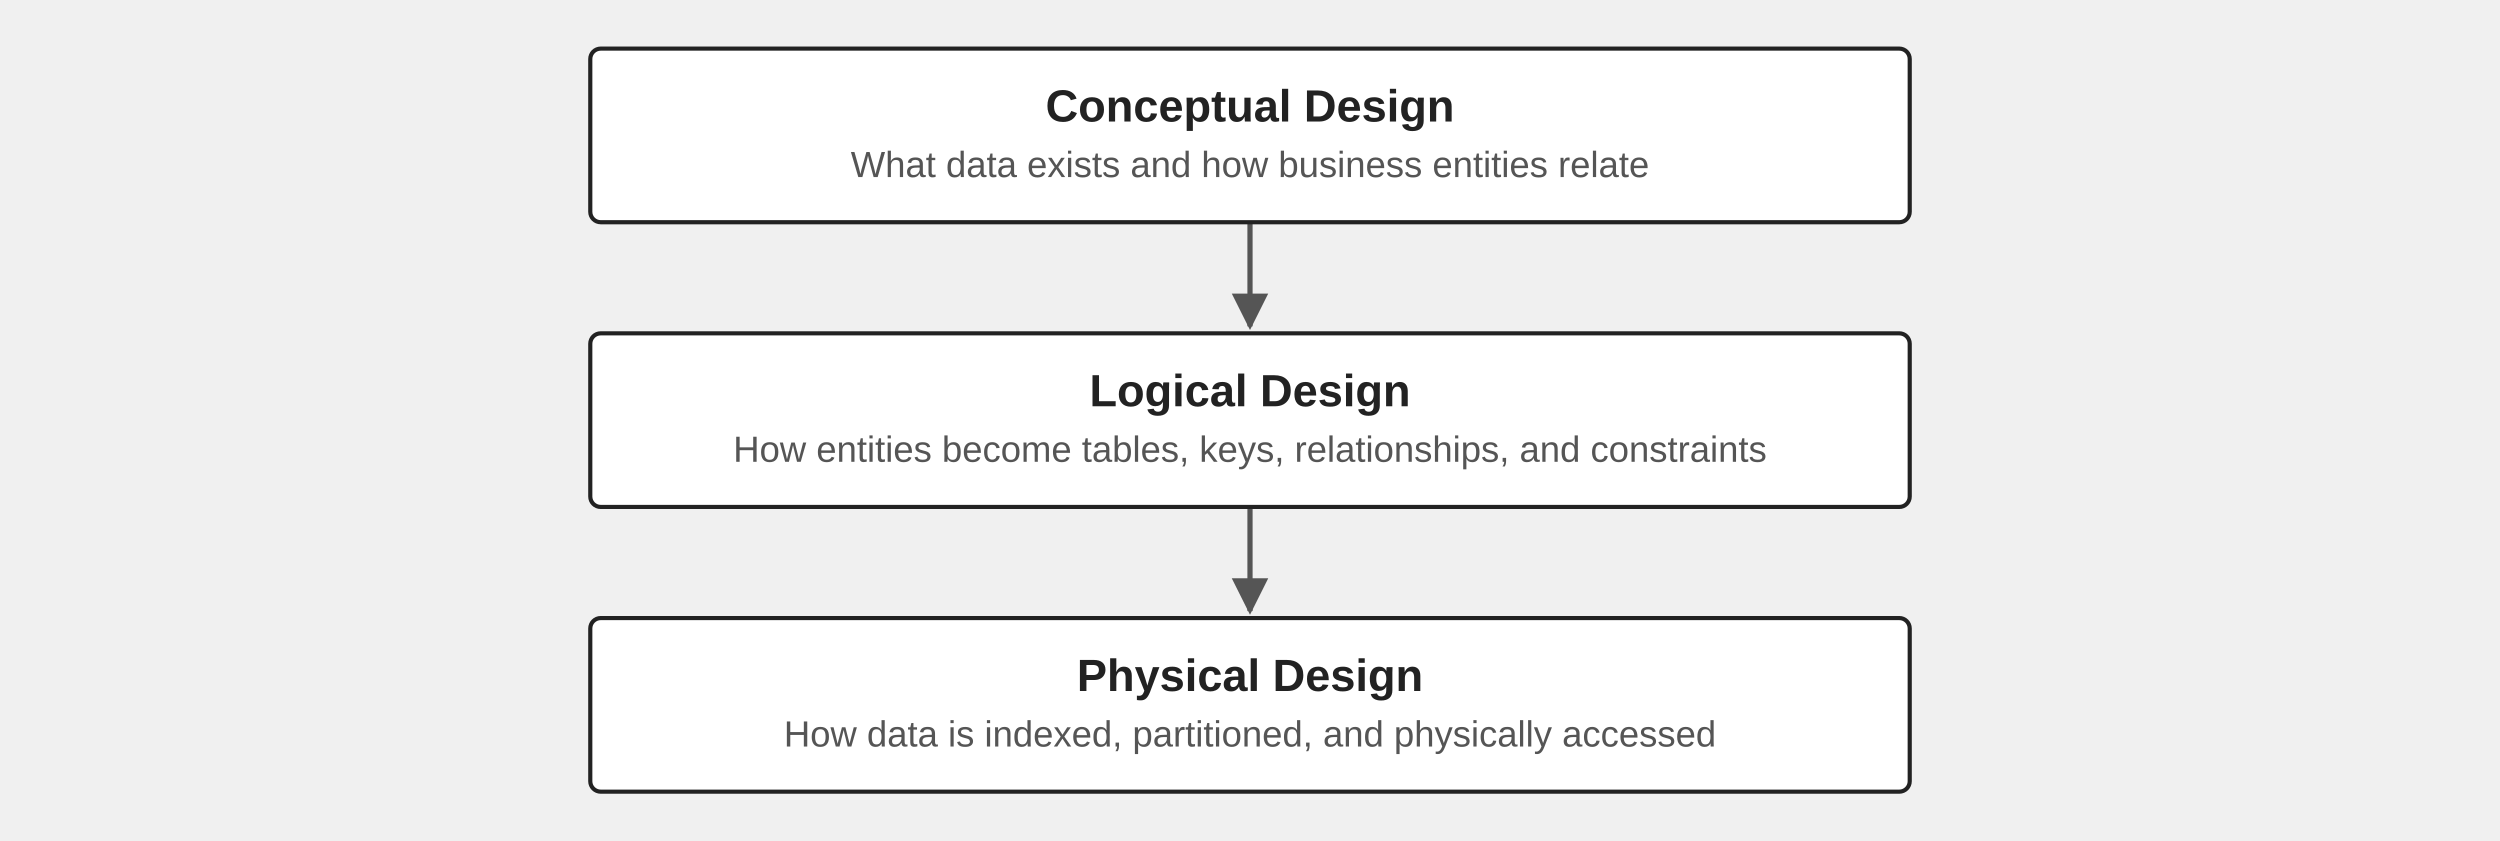
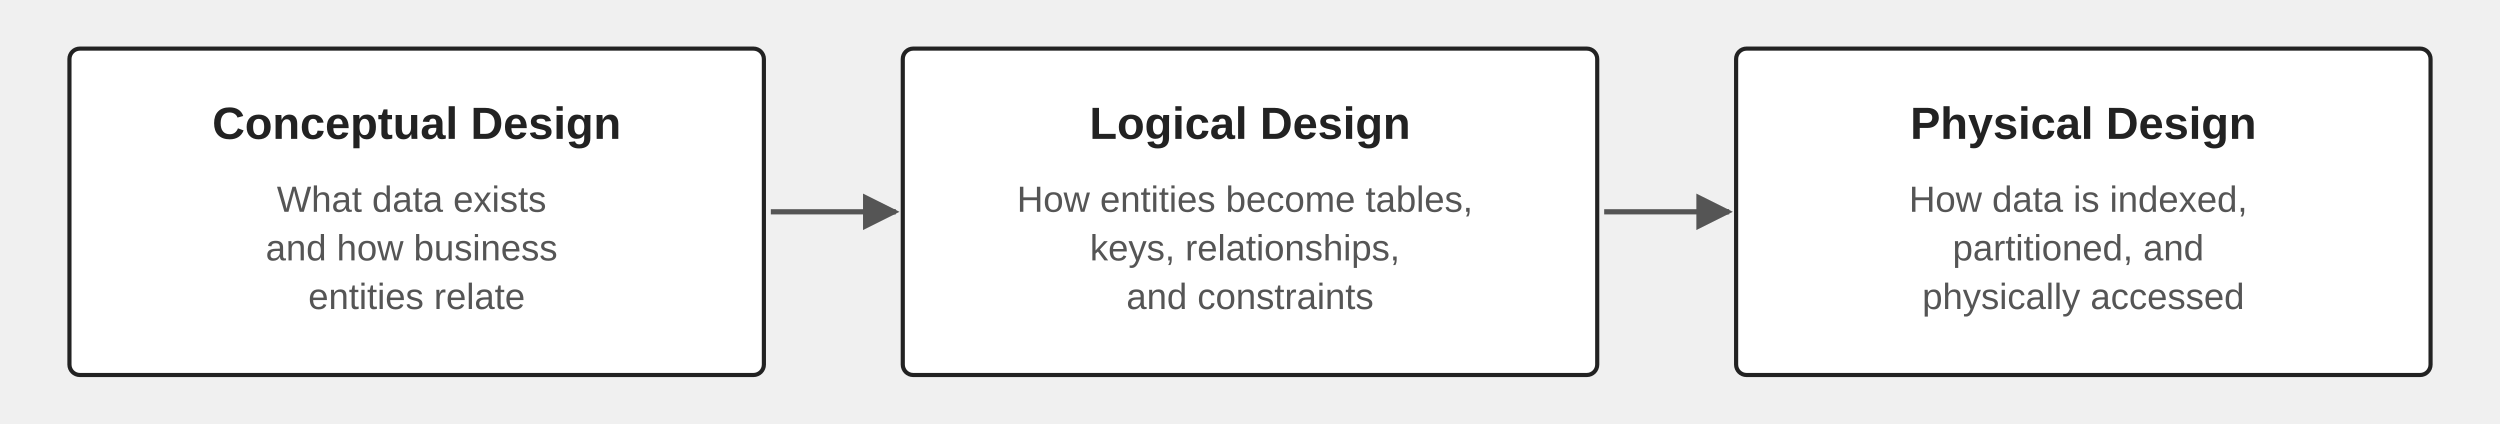
- <svg xmlns="http://www.w3.org/2000/svg" width="720" height="242" viewBox="0 0 720 242" role="img" aria-label="Three levels of database design: conceptual design leads to logical design, which leads to physical design">
+ <svg xmlns="http://www.w3.org/2000/svg" width="720" height="122" viewBox="0 0 720 122" role="img" aria-label="Three levels of database design: conceptual design leads to logical design, which leads to physical design">
  <defs>
    <marker id="ddl-a" viewBox="0 0 10 10" refX="9" refY="5" markerWidth="7" markerHeight="7" orient="auto-start-reverse">
      <path d="M0 0 L10 5 L0 10 Z" fill="#555555" />
    </marker>
  </defs>
-   <path d="M360 64 V94" fill="none" stroke="#555555" stroke-width="1.5" marker-end="url(#ddl-a)" />
-   <path d="M360 146 V176" fill="none" stroke="#555555" stroke-width="1.5" marker-end="url(#ddl-a)" />
-   <rect x="170" y="14" width="380" height="50" rx="3" fill="#FFFFFF" stroke="#222222" stroke-width="1.2" />
-   <text x="360" y="35" text-anchor="middle" font-family="system-ui, -apple-system, 'Segoe UI', Arial, sans-serif" font-size="13" font-weight="600" fill="#222222">Conceptual Design</text>
-   <text x="360" y="51" text-anchor="middle" font-family="system-ui, -apple-system, 'Segoe UI', Arial, sans-serif" font-size="10.5" font-weight="400" fill="#555555">What data exists and how business entities relate</text>
-   <rect x="170" y="96" width="380" height="50" rx="3" fill="#FFFFFF" stroke="#222222" stroke-width="1.2" />
-   <text x="360" y="117" text-anchor="middle" font-family="system-ui, -apple-system, 'Segoe UI', Arial, sans-serif" font-size="13" font-weight="600" fill="#222222">Logical Design</text>
-   <text x="360" y="133" text-anchor="middle" font-family="system-ui, -apple-system, 'Segoe UI', Arial, sans-serif" font-size="10.5" font-weight="400" fill="#555555">How entities become tables, keys, relationships, and constraints</text>
-   <rect x="170" y="178" width="380" height="50" rx="3" fill="#FFFFFF" stroke="#222222" stroke-width="1.2" />
-   <text x="360" y="199" text-anchor="middle" font-family="system-ui, -apple-system, 'Segoe UI', Arial, sans-serif" font-size="13" font-weight="600" fill="#222222">Physical Design</text>
-   <text x="360" y="215" text-anchor="middle" font-family="system-ui, -apple-system, 'Segoe UI', Arial, sans-serif" font-size="10.5" font-weight="400" fill="#555555">How data is indexed, partitioned, and physically accessed</text>
+   <path d="M222 61 H258" fill="none" stroke="#555555" stroke-width="1.5" marker-end="url(#ddl-a)" />
+   <path d="M462 61 H498" fill="none" stroke="#555555" stroke-width="1.5" marker-end="url(#ddl-a)" />
+   <rect x="20" y="14" width="200" height="94" rx="3" fill="#FFFFFF" stroke="#222222" stroke-width="1.2" />
+   <text x="120" y="40" text-anchor="middle" font-family="system-ui, -apple-system, 'Segoe UI', Arial, sans-serif" font-size="13" font-weight="600" fill="#222222">Conceptual Design</text>
+   <text text-anchor="middle" font-family="system-ui, -apple-system, 'Segoe UI', Arial, sans-serif" font-size="10.5" font-weight="400" fill="#555555">
+     <tspan x="120" y="61">What data exists</tspan>
+     <tspan x="120" y="75">and how business</tspan>
+     <tspan x="120" y="89">entities relate</tspan>
+   </text>
+   <rect x="260" y="14" width="200" height="94" rx="3" fill="#FFFFFF" stroke="#222222" stroke-width="1.2" />
+   <text x="360" y="40" text-anchor="middle" font-family="system-ui, -apple-system, 'Segoe UI', Arial, sans-serif" font-size="13" font-weight="600" fill="#222222">Logical Design</text>
+   <text text-anchor="middle" font-family="system-ui, -apple-system, 'Segoe UI', Arial, sans-serif" font-size="10.5" font-weight="400" fill="#555555">
+     <tspan x="360" y="61">How entities become tables,</tspan>
+     <tspan x="360" y="75">keys, relationships,</tspan>
+     <tspan x="360" y="89">and constraints</tspan>
+   </text>
+   <rect x="500" y="14" width="200" height="94" rx="3" fill="#FFFFFF" stroke="#222222" stroke-width="1.2" />
+   <text x="600" y="40" text-anchor="middle" font-family="system-ui, -apple-system, 'Segoe UI', Arial, sans-serif" font-size="13" font-weight="600" fill="#222222">Physical Design</text>
+   <text text-anchor="middle" font-family="system-ui, -apple-system, 'Segoe UI', Arial, sans-serif" font-size="10.5" font-weight="400" fill="#555555">
+     <tspan x="600" y="61">How data is indexed,</tspan>
+     <tspan x="600" y="75">partitioned, and</tspan>
+     <tspan x="600" y="89">physically accessed</tspan>
+   </text>
</svg>
